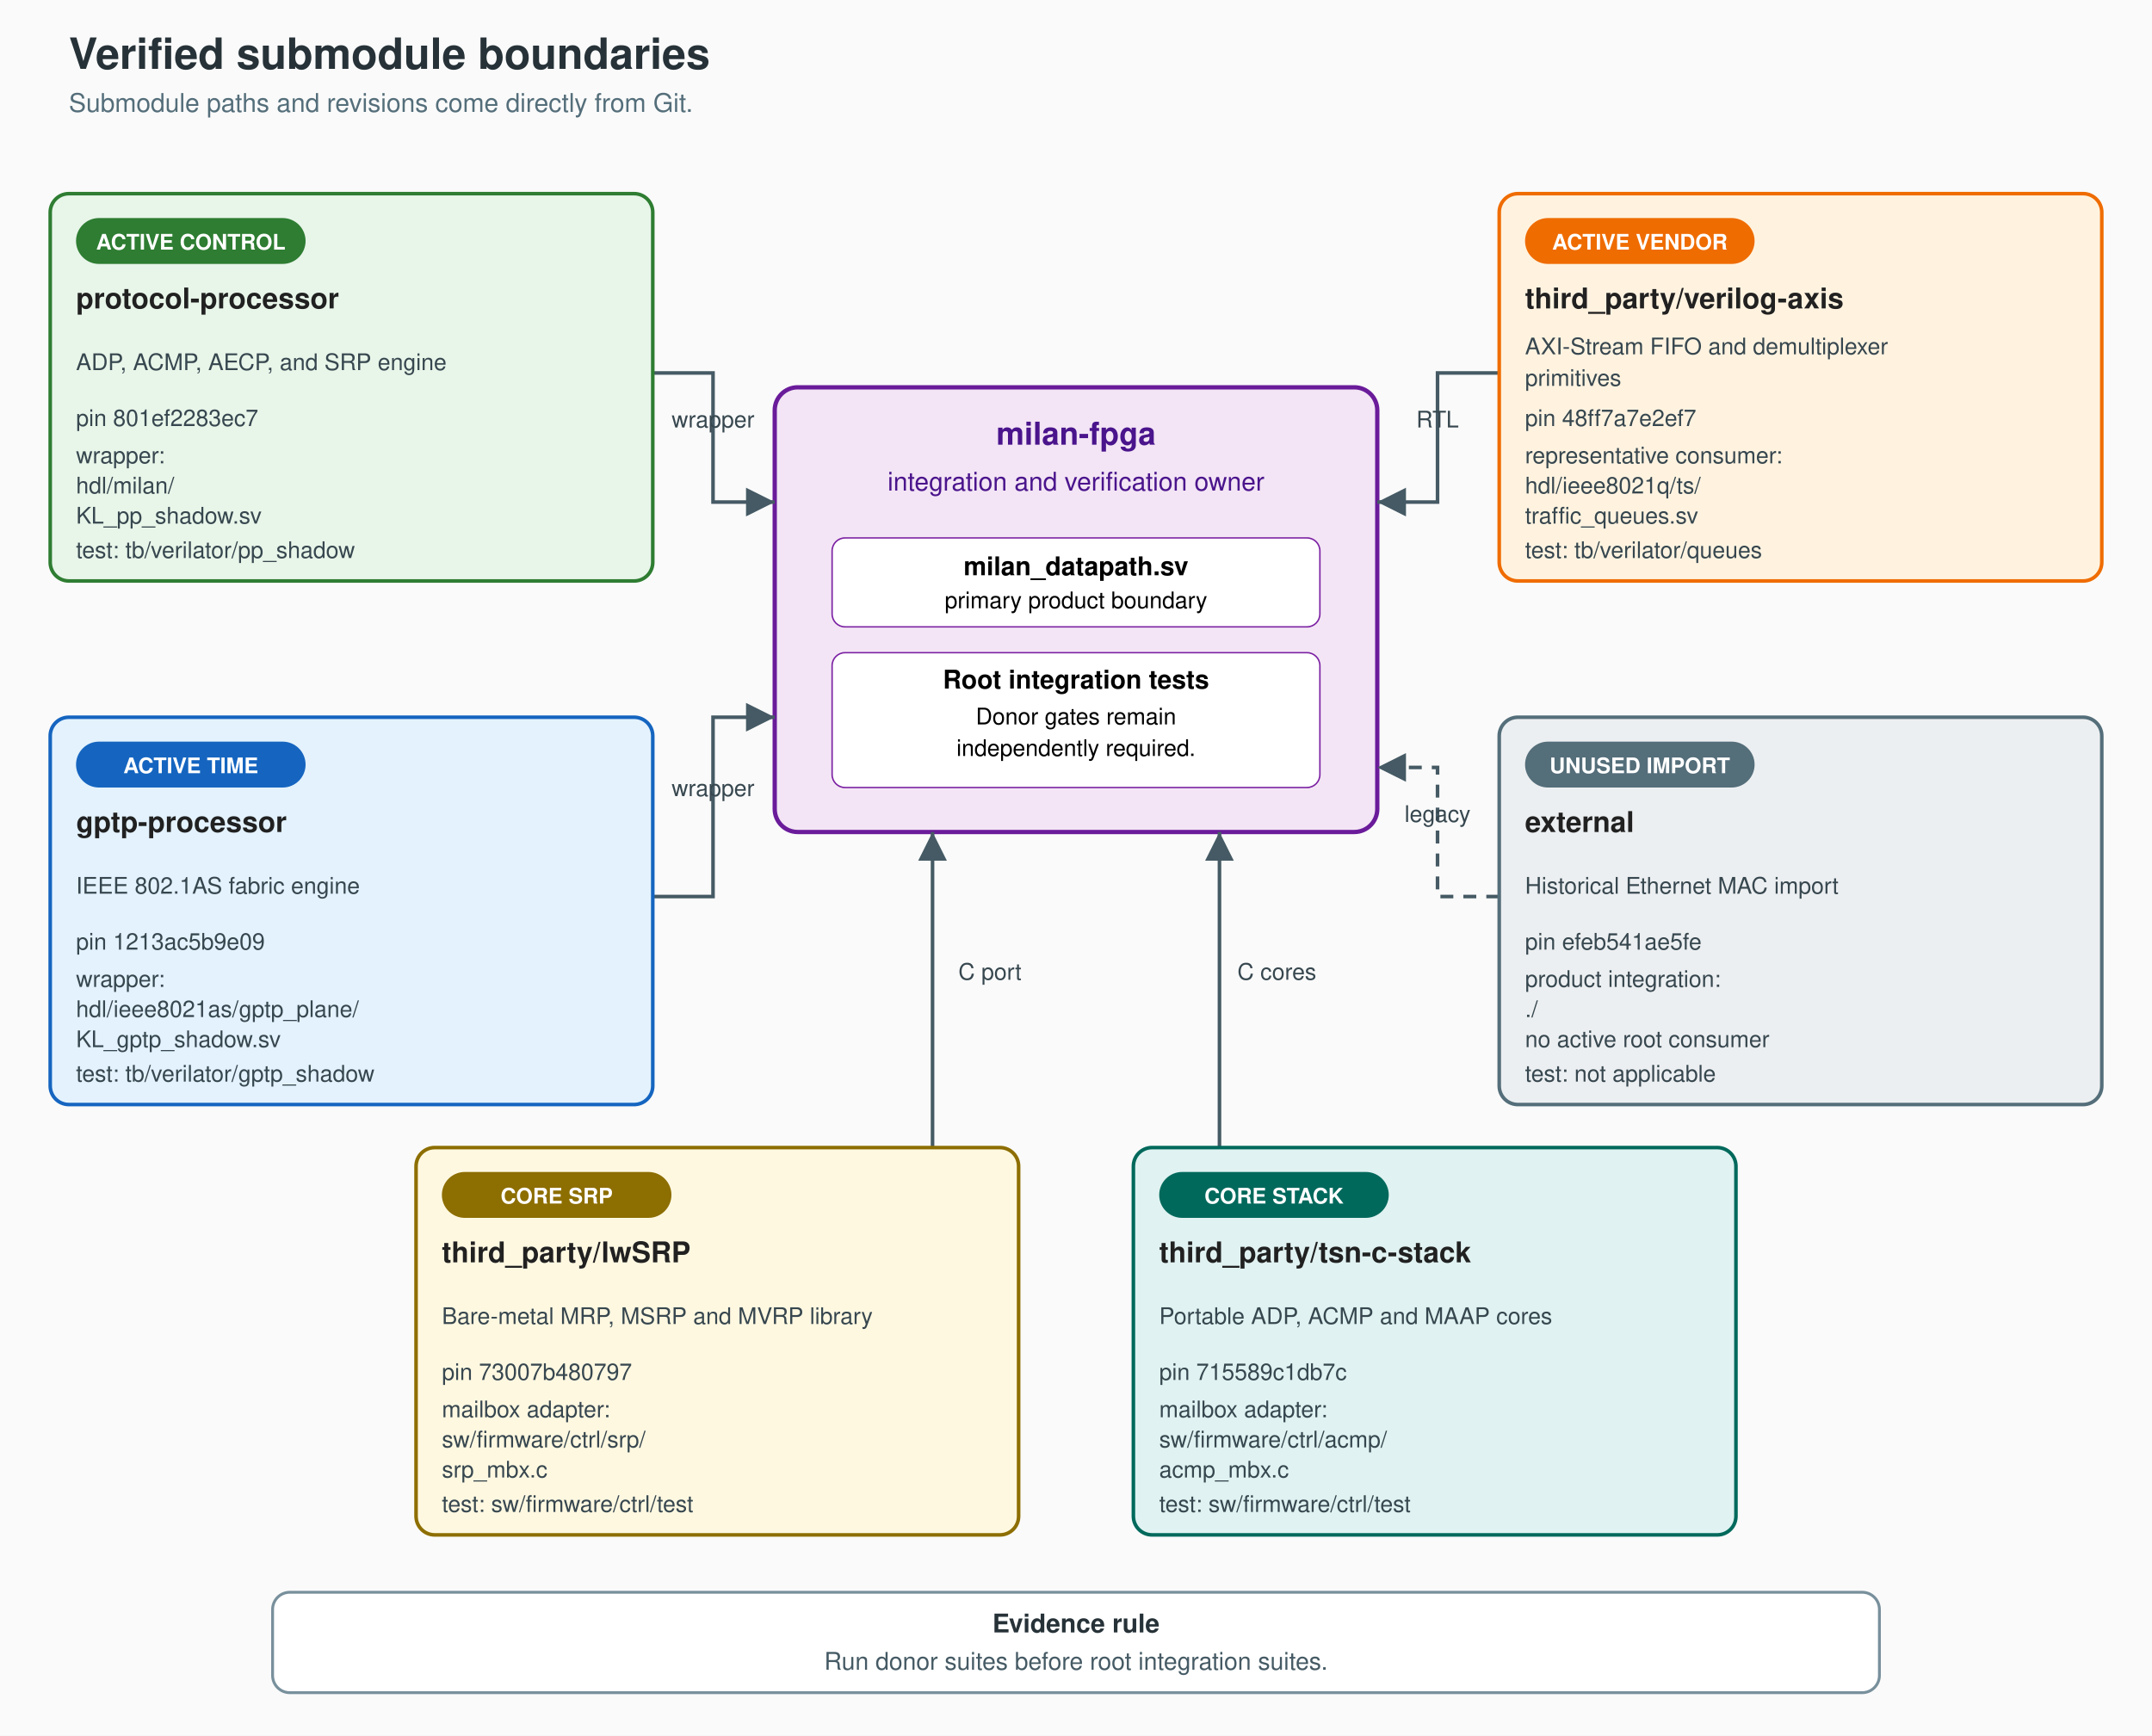
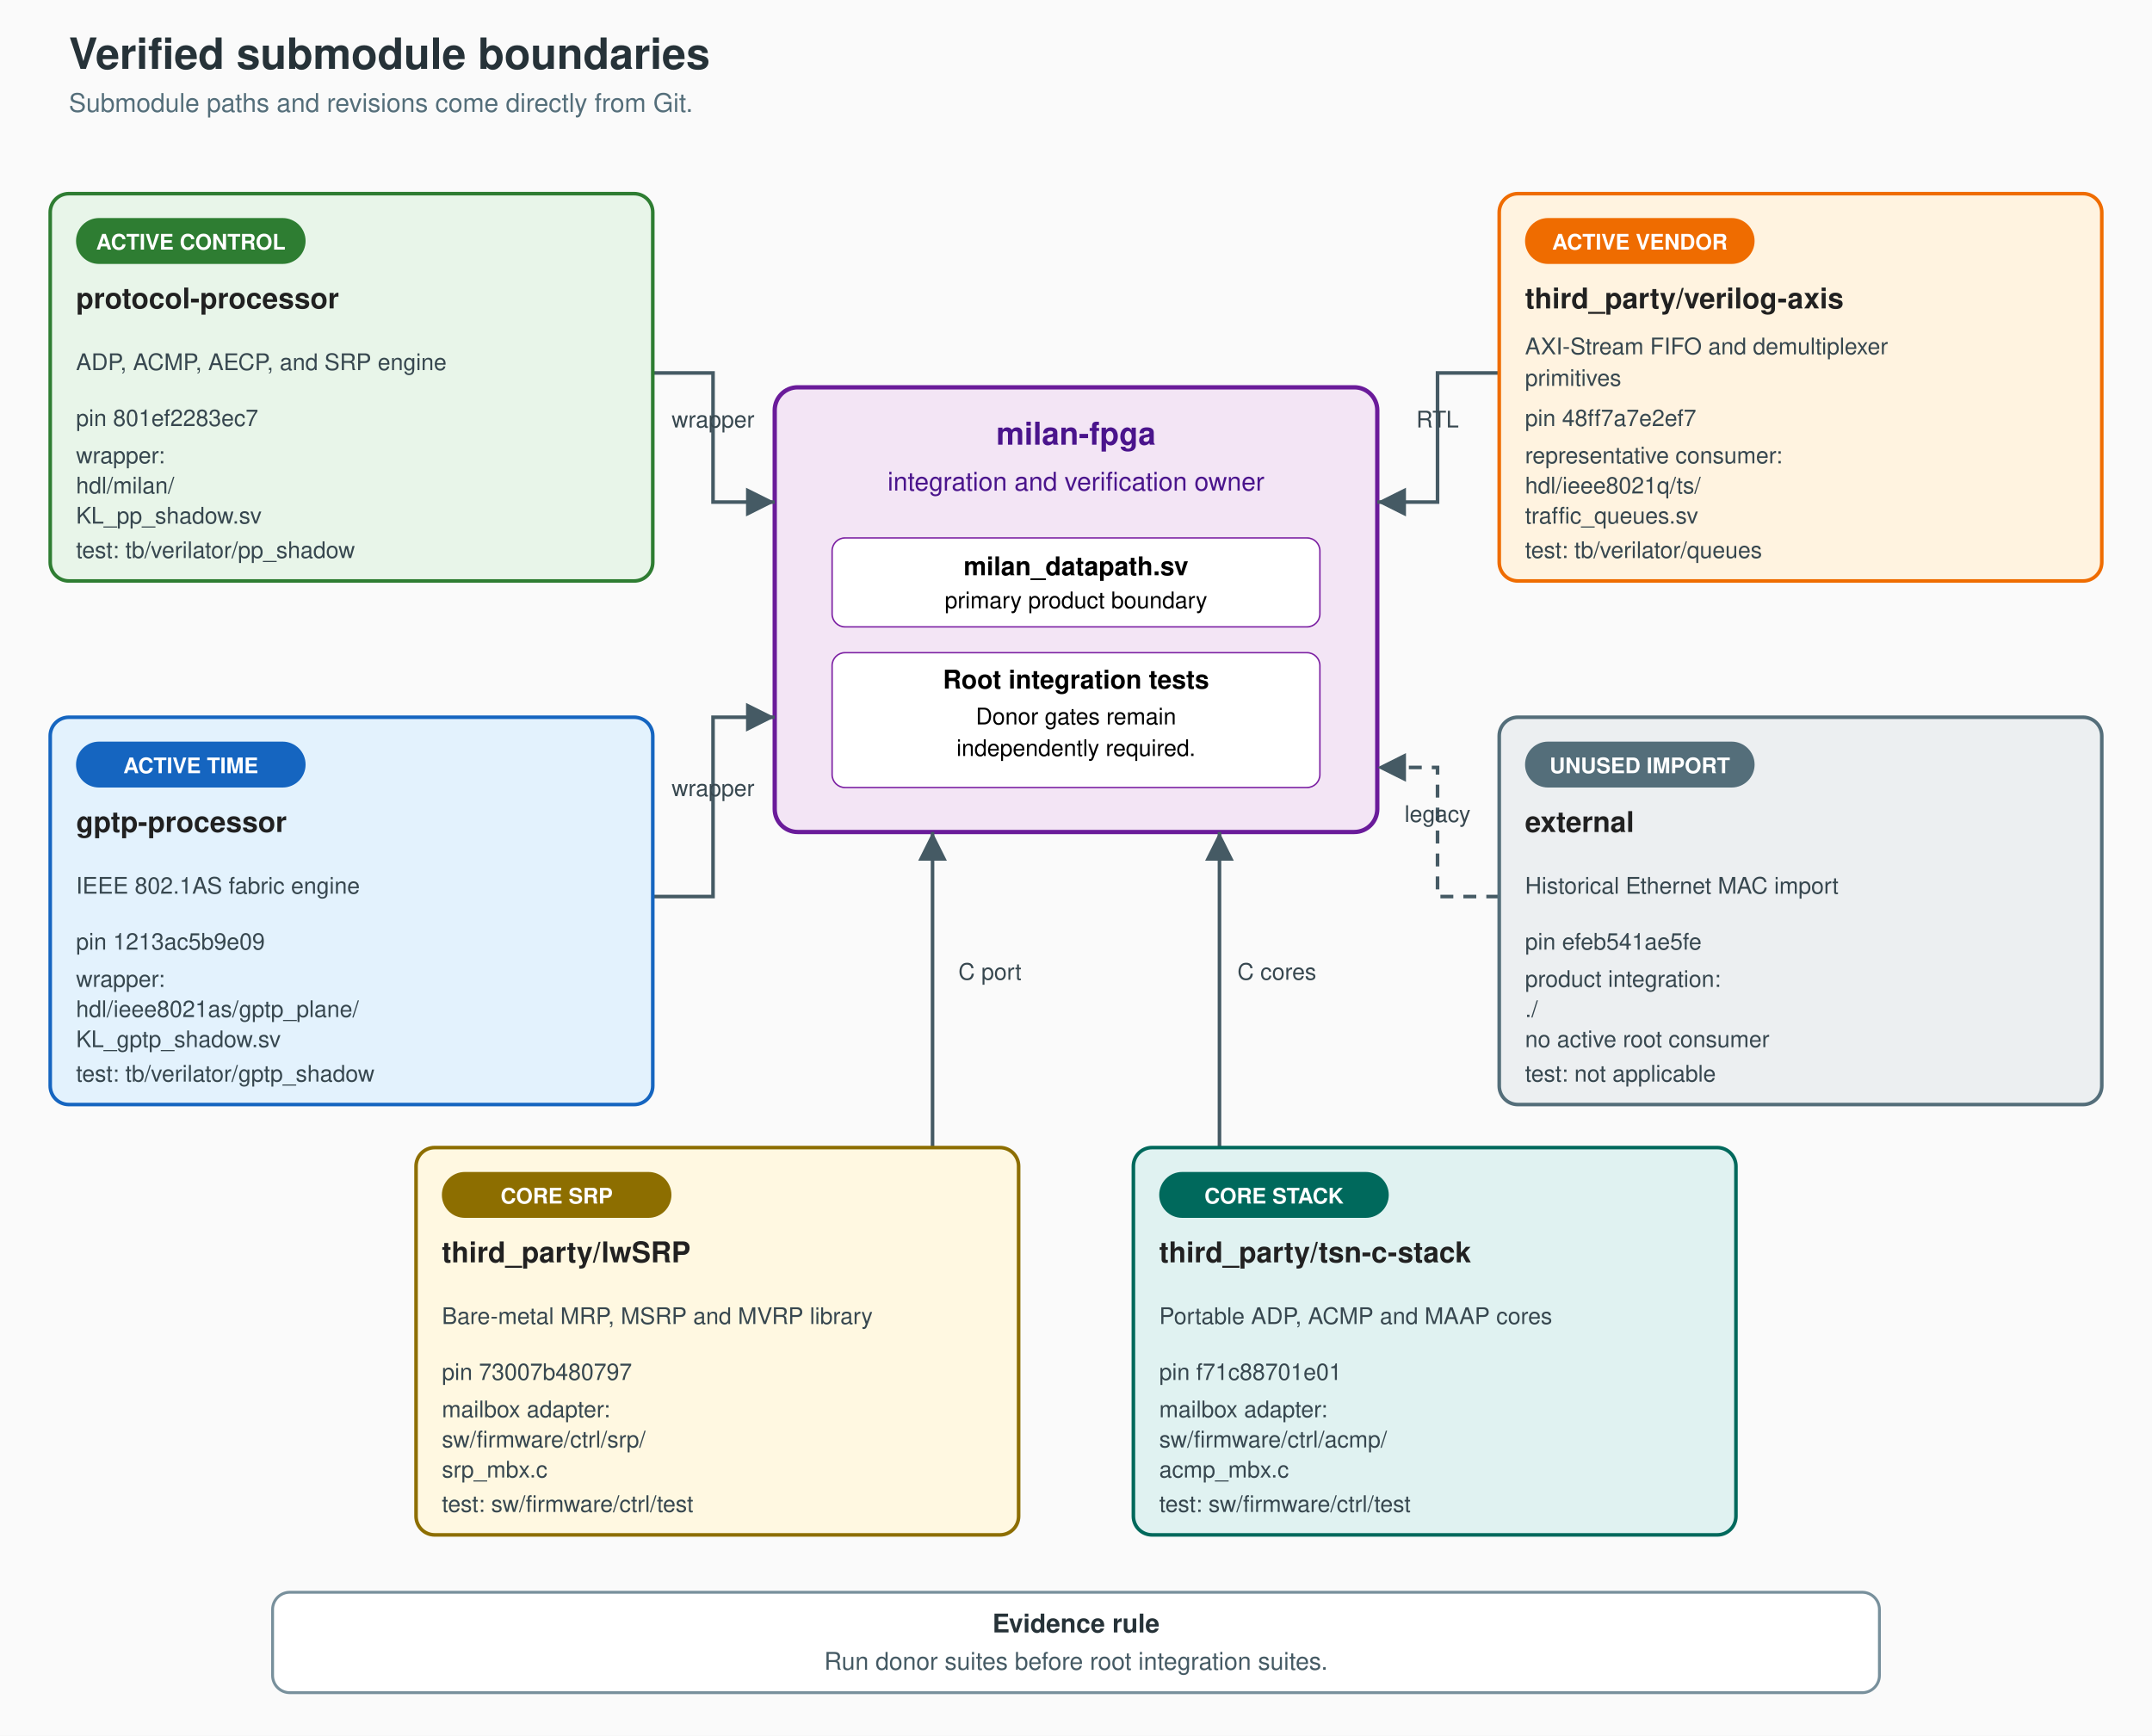
<svg xmlns="http://www.w3.org/2000/svg" width="1500" height="1210" viewBox="0 0 1500 1210" font-family="Helvetica,Arial,sans-serif">
  <rect width="1500" height="1210" fill="#FAFAFA" />
  <defs>
    <marker id="arrow" markerWidth="12" markerHeight="12" refX="8" refY="4" orient="auto">
      <path d="M0,0 L8,4 L0,8 Z" fill="#455A64" />
    </marker>
  </defs>
  <text x="48" y="48" font-size="30" font-weight="bold" fill="#263238">Verified submodule boundaries</text>
  <text x="48" y="78" font-size="18" fill="#546E7A">Submodule paths and revisions come directly from Git.</text>
  <rect x="540" y="270" width="420" height="310" rx="16" fill="#F3E5F5" stroke="#6A1B9A" stroke-width="3" />
  <text x="750" y="310" text-anchor="middle" font-size="22" font-weight="bold" fill="#4A148C">milan-fpga</text>
  <text x="750" y="342" text-anchor="middle" font-size="18" fill="#4A148C">integration and verification owner</text>
  <rect x="580" y="375" width="340" height="62" rx="9" fill="#FFFFFF" stroke="#7B1FA2" />
  <text x="750" y="401" text-anchor="middle" font-size="18" font-weight="bold">milan_datapath.sv</text>
  <text x="750" y="424" text-anchor="middle" font-size="16">primary product boundary</text>
  <rect x="580" y="455" width="340" height="94" rx="9" fill="#FFFFFF" stroke="#7B1FA2" />
  <text x="750" y="480" text-anchor="middle" font-size="18" font-weight="bold">Root integration tests</text>
  <text x="750" y="505" text-anchor="middle" font-size="16">Donor gates remain</text>
  <text x="750" y="527" text-anchor="middle" font-size="16">independently required.</text>
  <path d="M455,260 L497,260 L497,350 L540,350" fill="none" stroke="#455A64" stroke-width="2.5" marker-end="url(#arrow)" />
  <text x="497" y="298" text-anchor="middle" font-size="16" fill="#37474F">wrapper</text>
  <path d="M455,625 L497,625 L497,500 L540,500" fill="none" stroke="#455A64" stroke-width="2.5" marker-end="url(#arrow)" />
  <text x="497" y="555" text-anchor="middle" font-size="16" fill="#37474F">wrapper</text>
  <path d="M1045,260 L1002,260 L1002,350 L960,350" fill="none" stroke="#455A64" stroke-width="2.5" marker-end="url(#arrow)" />
  <text x="1002" y="298" text-anchor="middle" font-size="16" fill="#37474F">RTL</text>
  <path d="M1045,625 L1002,625 L1002,535 L960,535" fill="none" stroke="#455A64" stroke-width="2.5" marker-end="url(#arrow)" stroke-dasharray="9,7" />
  <text x="1002" y="573" text-anchor="middle" font-size="16" fill="#37474F">legacy</text>
  <path d="M650,800 L650,800 L650,580 L650,580" fill="none" stroke="#455A64" stroke-width="2.5" marker-end="url(#arrow)" />
  <text x="690" y="683" text-anchor="middle" font-size="16" fill="#37474F">C port</text>
  <path d="M850,800 L850,800 L850,580 L850,580" fill="none" stroke="#455A64" stroke-width="2.5" marker-end="url(#arrow)" />
  <text x="890" y="683" text-anchor="middle" font-size="16" fill="#37474F">C cores</text>
  <rect x="35" y="135" width="420" height="270" rx="13" fill="#E8F5E9" stroke="#2E7D32" stroke-width="2.5" />
  <rect x="53" y="152" width="160" height="32" rx="16" fill="#2E7D32" />
  <text x="133" y="174" text-anchor="middle" font-size="15" font-weight="bold" fill="#FFFFFF">ACTIVE CONTROL</text>
  <text x="53" y="215" font-size="20" font-weight="bold" fill="#212121">protocol-processor</text>
  <text x="53" y="258" font-size="16" fill="#37474F">ADP, ACMP, AECP, and SRP engine</text>
  <text x="53" y="297" font-size="16" fill="#37474F">pin 801ef2283ec7</text>
  <text x="53" y="323" font-size="16" fill="#37474F">wrapper:</text>
  <text x="53" y="344" font-size="16" fill="#37474F">hdl/milan/</text>
  <text x="53" y="365" font-size="16" fill="#37474F">KL_pp_shadow.sv</text>
  <text x="53" y="389" font-size="16" fill="#37474F">test: tb/verilator/pp_shadow</text>
  <rect x="35" y="500" width="420" height="270" rx="13" fill="#E3F2FD" stroke="#1565C0" stroke-width="2.5" />
  <rect x="53" y="517" width="160" height="32" rx="16" fill="#1565C0" />
  <text x="133" y="539" text-anchor="middle" font-size="15" font-weight="bold" fill="#FFFFFF">ACTIVE TIME</text>
  <text x="53" y="580" font-size="20" font-weight="bold" fill="#212121">gptp-processor</text>
  <text x="53" y="623" font-size="16" fill="#37474F">IEEE 802.1AS fabric engine</text>
  <text x="53" y="662" font-size="16" fill="#37474F">pin 1213ac5b9e09</text>
  <text x="53" y="688" font-size="16" fill="#37474F">wrapper:</text>
  <text x="53" y="709" font-size="16" fill="#37474F">hdl/ieee8021as/gptp_plane/</text>
  <text x="53" y="730" font-size="16" fill="#37474F">KL_gptp_shadow.sv</text>
  <text x="53" y="754" font-size="16" fill="#37474F">test: tb/verilator/gptp_shadow</text>
  <rect x="1045" y="135" width="420" height="270" rx="13" fill="#FFF3E0" stroke="#EF6C00" stroke-width="2.5" />
  <rect x="1063" y="152" width="160" height="32" rx="16" fill="#EF6C00" />
  <text x="1143" y="174" text-anchor="middle" font-size="15" font-weight="bold" fill="#FFFFFF">ACTIVE VENDOR</text>
  <text x="1063" y="215" font-size="20" font-weight="bold" fill="#212121">third_party/verilog-axis</text>
  <text x="1063" y="247" font-size="16" fill="#37474F">AXI-Stream FIFO and demultiplexer</text>
  <text x="1063" y="269" font-size="16" fill="#37474F">primitives</text>
  <text x="1063" y="297" font-size="16" fill="#37474F">pin 48ff7a7e2ef7</text>
  <text x="1063" y="323" font-size="16" fill="#37474F">representative consumer:</text>
  <text x="1063" y="344" font-size="16" fill="#37474F">hdl/ieee8021q/ts/</text>
  <text x="1063" y="365" font-size="16" fill="#37474F">traffic_queues.sv</text>
  <text x="1063" y="389" font-size="16" fill="#37474F">test: tb/verilator/queues</text>
  <rect x="1045" y="500" width="420" height="270" rx="13" fill="#ECEFF1" stroke="#546E7A" stroke-width="2.5" />
  <rect x="1063" y="517" width="160" height="32" rx="16" fill="#546E7A" />
  <text x="1143" y="539" text-anchor="middle" font-size="15" font-weight="bold" fill="#FFFFFF">UNUSED IMPORT</text>
  <text x="1063" y="580" font-size="20" font-weight="bold" fill="#212121">external</text>
  <text x="1063" y="623" font-size="16" fill="#37474F">Historical Ethernet MAC import</text>
  <text x="1063" y="662" font-size="16" fill="#37474F">pin efeb541ae5fe</text>
  <text x="1063" y="688" font-size="16" fill="#37474F">product integration:</text>
  <text x="1063" y="709" font-size="16" fill="#37474F">./</text>
  <text x="1063" y="730" font-size="16" fill="#37474F">no active root consumer</text>
  <text x="1063" y="754" font-size="16" fill="#37474F">test: not applicable</text>
  <rect x="290" y="800" width="420" height="270" rx="13" fill="#FFF8E1" stroke="#8D6E00" stroke-width="2.5" />
  <rect x="308" y="817" width="160" height="32" rx="16" fill="#8D6E00" />
  <text x="388" y="839" text-anchor="middle" font-size="15" font-weight="bold" fill="#FFFFFF">CORE SRP</text>
  <text x="308" y="880" font-size="20" font-weight="bold" fill="#212121">third_party/lwSRP</text>
  <text x="308" y="923" font-size="16" fill="#37474F">Bare-metal MRP, MSRP and MVRP library</text>
  <text x="308" y="962" font-size="16" fill="#37474F">pin 73007b480797</text>
  <text x="308" y="988" font-size="16" fill="#37474F">mailbox adapter:</text>
  <text x="308" y="1009" font-size="16" fill="#37474F">sw/firmware/ctrl/srp/</text>
  <text x="308" y="1030" font-size="16" fill="#37474F">srp_mbx.c</text>
  <text x="308" y="1054" font-size="16" fill="#37474F">test: sw/firmware/ctrl/test</text>
  <rect x="790" y="800" width="420" height="270" rx="13" fill="#E0F2F1" stroke="#00695C" stroke-width="2.5" />
  <rect x="808" y="817" width="160" height="32" rx="16" fill="#00695C" />
  <text x="888" y="839" text-anchor="middle" font-size="15" font-weight="bold" fill="#FFFFFF">CORE STACK</text>
  <text x="808" y="880" font-size="20" font-weight="bold" fill="#212121">third_party/tsn-c-stack</text>
  <text x="808" y="923" font-size="16" fill="#37474F">Portable ADP, ACMP and MAAP cores</text>
-   <text x="808" y="962" font-size="16" fill="#37474F">pin 715589c1db7c</text>
+   <text x="808" y="962" font-size="16" fill="#37474F">pin f71c88701e01</text>
  <text x="808" y="988" font-size="16" fill="#37474F">mailbox adapter:</text>
  <text x="808" y="1009" font-size="16" fill="#37474F">sw/firmware/ctrl/acmp/</text>
  <text x="808" y="1030" font-size="16" fill="#37474F">acmp_mbx.c</text>
  <text x="808" y="1054" font-size="16" fill="#37474F">test: sw/firmware/ctrl/test</text>
  <rect x="190" y="1110" width="1120" height="70" rx="12" fill="#FFFFFF" stroke="#78909C" stroke-width="2" />
  <text x="750" y="1138" text-anchor="middle" font-size="18" font-weight="bold" fill="#263238">Evidence rule</text>
  <text x="750" y="1164" text-anchor="middle" font-size="17" fill="#455A64">Run donor suites before root integration suites.</text>
</svg>
